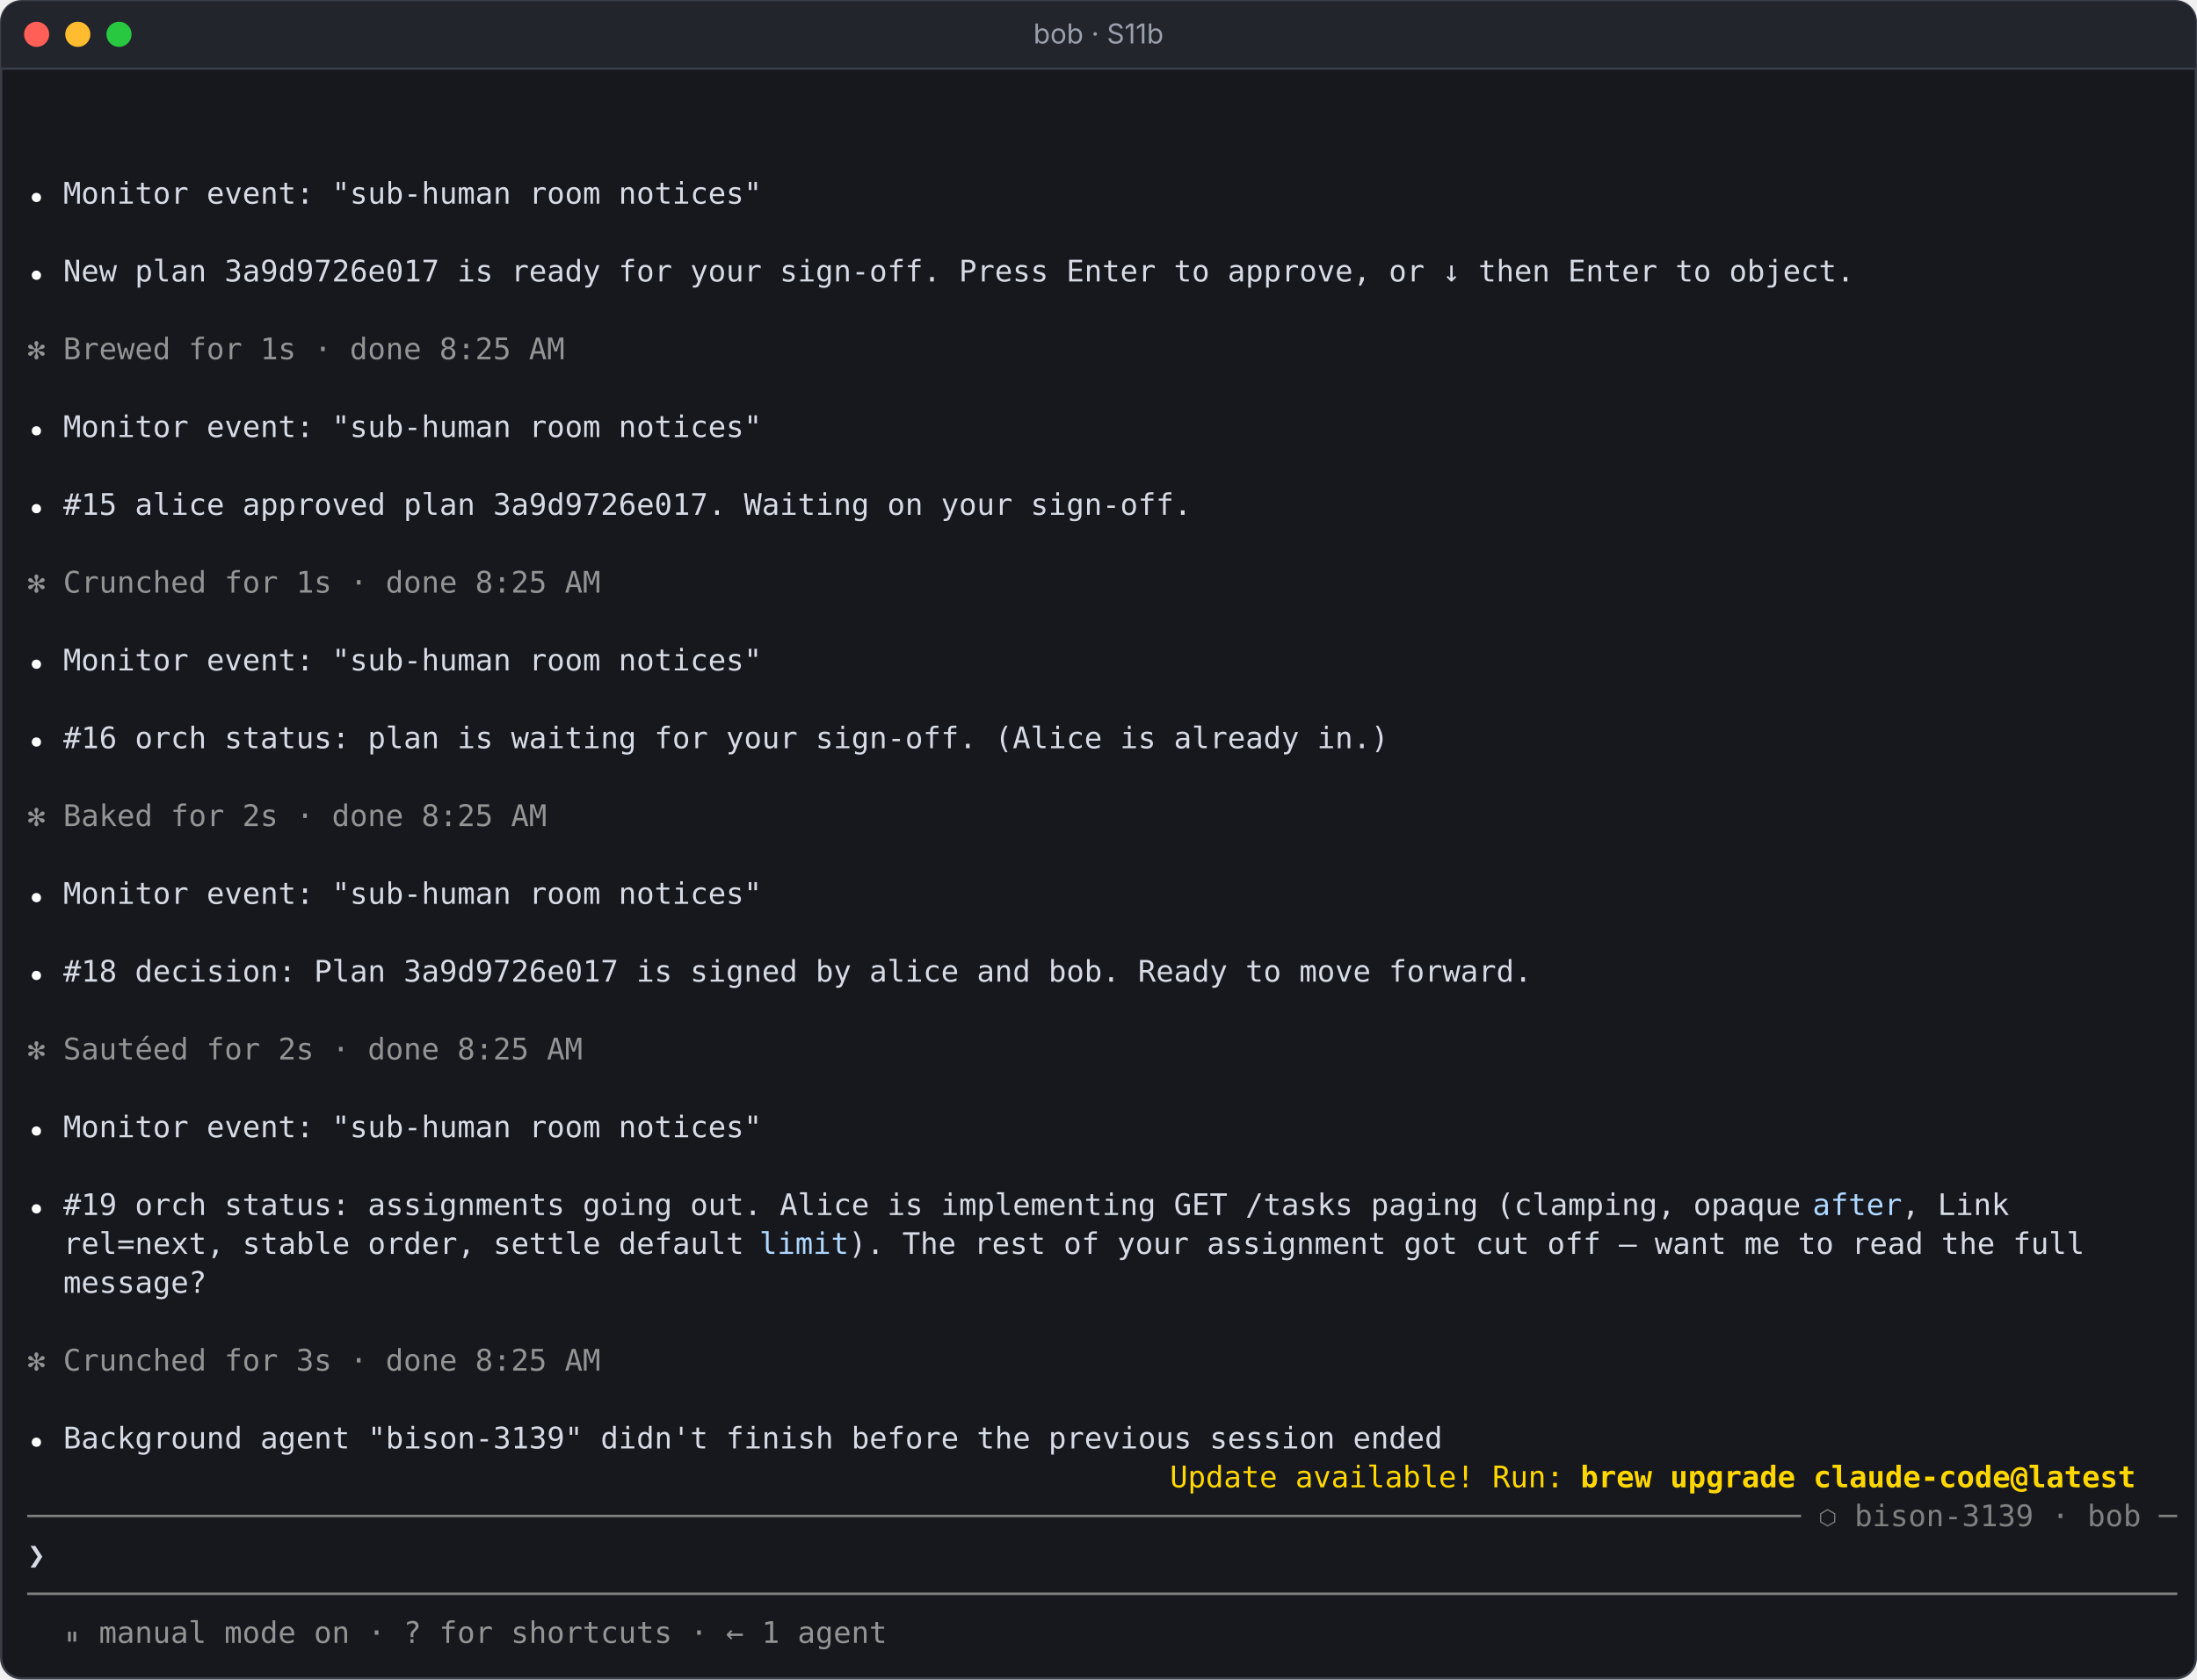
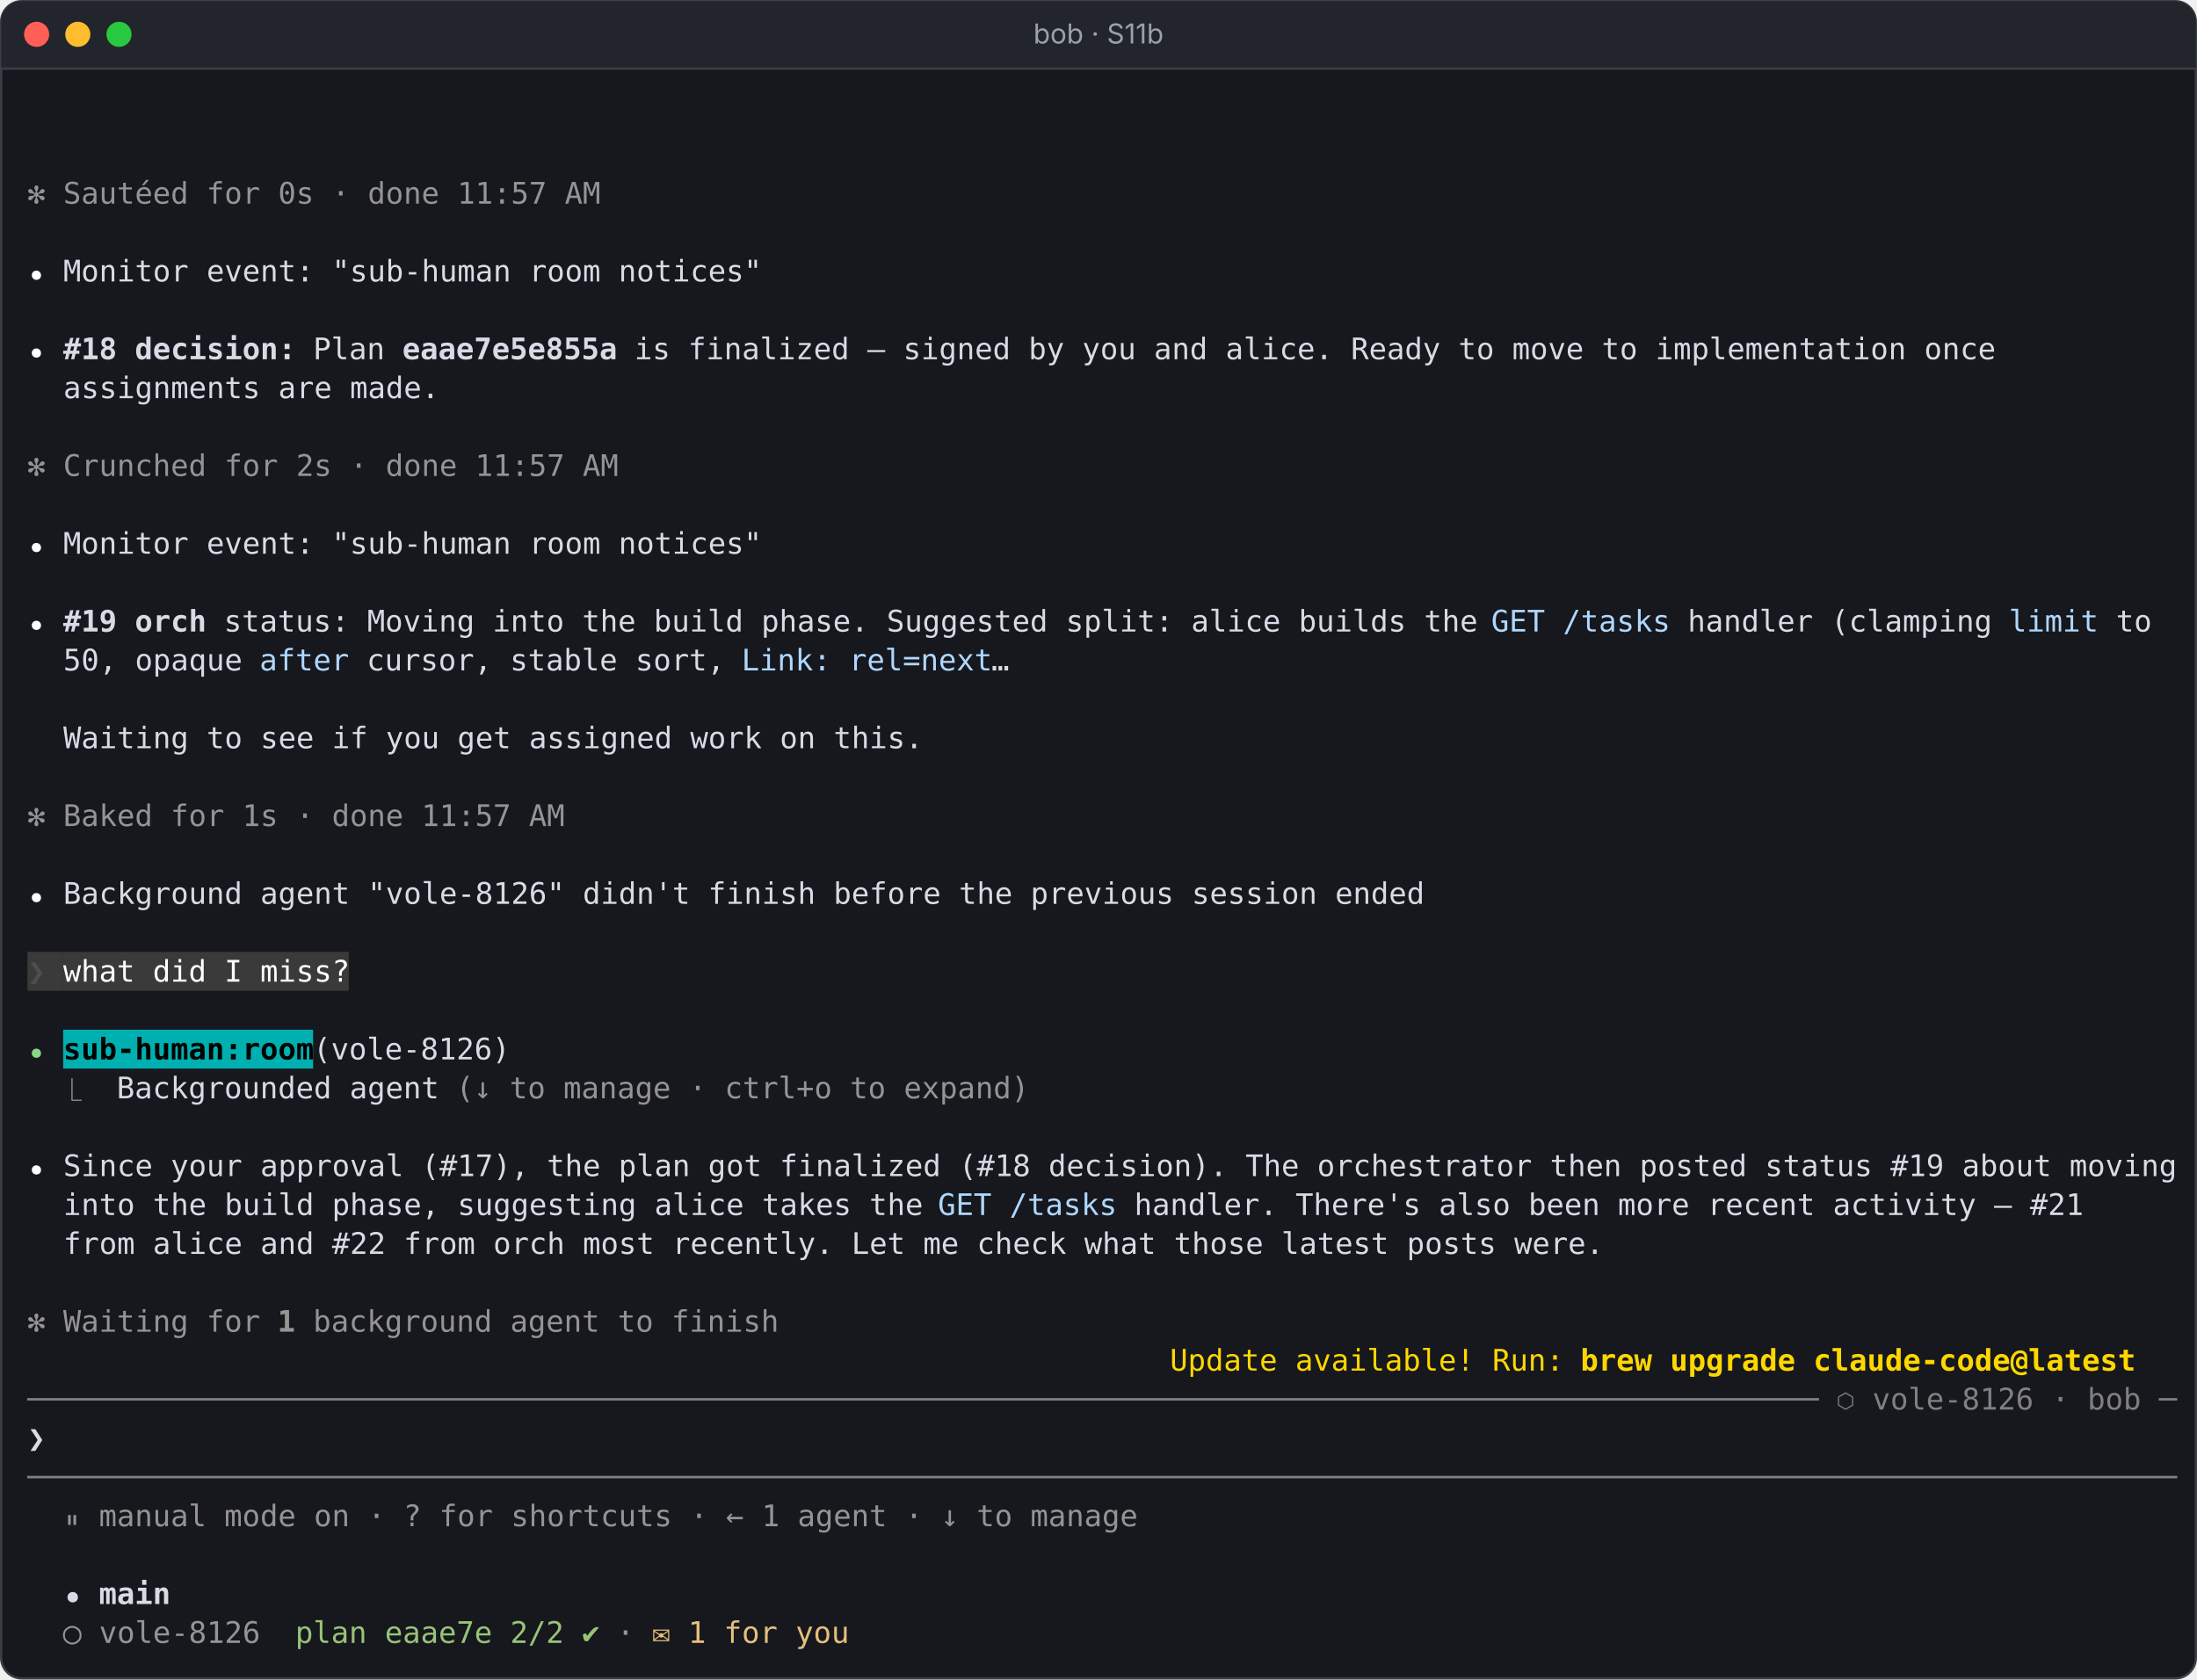
<svg xmlns="http://www.w3.org/2000/svg" viewBox="0 0 960 734" width="960" height="734" role="img" aria-label="bob · S11b" font-family="ui-monospace, 'SF Mono', SFMono-Regular, Menlo, Consolas, 'DejaVu Sans Mono', 'Liberation Mono', monospace" font-size="13">
  <rect x="0.5" y="0.5" width="959" height="733" rx="9" fill="#16181d" stroke="#3a3e48" />
  <path d="M0.5 30V9.5a9 9 0 0 1 9-9h941a9 9 0 0 1 9 9V30z" fill="#22252c" />
  <line x1="0.5" y1="30" x2="959.5" y2="30" stroke="#3a3e48" />
  <circle cx="16" cy="15" r="5.5" fill="#ff5f57" />
  <circle cx="34" cy="15" r="5.5" fill="#febc2e" />
  <circle cx="52" cy="15" r="5.5" fill="#28c840" />
  <text x="480" y="19" text-anchor="middle" fill="#9aa1ad" font-size="12" font-family="-apple-system, 'Segoe UI', system-ui, sans-serif">bob · S11b</text>
  <g fill="#d6dbe5">
-     <text x="12" y="89" fill="#ffffff" textLength="7.8" lengthAdjust="spacingAndGlyphs" xml:space="preserve">⏺</text>
-     <text x="19.8" y="89" textLength="312" lengthAdjust="spacing" xml:space="preserve"> Monitor event: "sub-human room notices"</text>
+     <rect x="12" y="416" width="15.6" height="17" fill="#3a3a3a" />
+     <rect x="27.6" y="416" width="124.8" height="17" fill="#3a3a3a" />
+     <rect x="27.6" y="450" width="109.2" height="17" fill="#00afaf" />
+     <text x="12" y="89" fill="#949494" textLength="7.8" lengthAdjust="spacingAndGlyphs" xml:space="preserve">✻</text>
+     <text x="27.6" y="89" fill="#949494" textLength="234" lengthAdjust="spacingAndGlyphs" xml:space="preserve">Sautéed for 0s · done 11:57 AM</text>
    <text x="12" y="123" fill="#ffffff" textLength="7.8" lengthAdjust="spacingAndGlyphs" xml:space="preserve">⏺</text>
-     <text x="19.8" y="123" textLength="787.8" lengthAdjust="spacingAndGlyphs" xml:space="preserve"> New plan 3a9d9726e017 is ready for your sign-off. Press Enter to approve, or ↓ then Enter to object.</text>
-     <text x="12" y="157" fill="#949494" textLength="7.8" lengthAdjust="spacingAndGlyphs" xml:space="preserve">✻</text>
-     <text x="27.6" y="157" fill="#949494" textLength="218.4" lengthAdjust="spacingAndGlyphs" xml:space="preserve">Brewed for 1s · done 8:25 AM</text>
-     <text x="12" y="191" fill="#ffffff" textLength="7.8" lengthAdjust="spacingAndGlyphs" xml:space="preserve">⏺</text>
-     <text x="19.8" y="191" textLength="312" lengthAdjust="spacing" xml:space="preserve"> Monitor event: "sub-human room notices"</text>
-     <text x="12" y="225" fill="#ffffff" textLength="7.8" lengthAdjust="spacingAndGlyphs" xml:space="preserve">⏺</text>
-     <text x="19.8" y="225" textLength="499.2" lengthAdjust="spacing" xml:space="preserve"> #15 alice approved plan 3a9d9726e017. Waiting on your sign-off.</text>
-     <text x="12" y="259" fill="#949494" textLength="7.8" lengthAdjust="spacingAndGlyphs" xml:space="preserve">✻</text>
-     <text x="27.6" y="259" fill="#949494" textLength="234" lengthAdjust="spacingAndGlyphs" xml:space="preserve">Crunched for 1s · done 8:25 AM</text>
-     <text x="12" y="293" fill="#ffffff" textLength="7.8" lengthAdjust="spacingAndGlyphs" xml:space="preserve">⏺</text>
-     <text x="19.8" y="293" textLength="312" lengthAdjust="spacing" xml:space="preserve"> Monitor event: "sub-human room notices"</text>
-     <text x="12" y="327" fill="#ffffff" textLength="7.8" lengthAdjust="spacingAndGlyphs" xml:space="preserve">⏺</text>
-     <text x="19.8" y="327" textLength="585" lengthAdjust="spacing" xml:space="preserve"> #16 orch status: plan is waiting for your sign-off. (Alice is already in.)</text>
+     <text x="19.8" y="123" textLength="312" lengthAdjust="spacing" xml:space="preserve"> Monitor event: "sub-human room notices"</text>
+     <text x="12" y="157" fill="#ffffff" textLength="7.8" lengthAdjust="spacingAndGlyphs" xml:space="preserve">⏺</text>
+     <text x="27.6" y="157" font-weight="bold" textLength="101.4" lengthAdjust="spacing" xml:space="preserve">#18 decision:</text>
+     <text x="129" y="157" textLength="46.8" lengthAdjust="spacing" xml:space="preserve"> Plan </text>
+     <text x="175.8" y="157" font-weight="bold" textLength="93.6" lengthAdjust="spacing" xml:space="preserve">eaae7e5e855a</text>
+     <text x="269.4" y="157" textLength="600.6" lengthAdjust="spacingAndGlyphs" xml:space="preserve"> is finalized — signed by you and alice. Ready to move to implementation once</text>
+     <text x="12" y="174" textLength="179.4" lengthAdjust="spacing" xml:space="preserve">  assignments are made.</text>
+     <text x="12" y="208" fill="#949494" textLength="7.8" lengthAdjust="spacingAndGlyphs" xml:space="preserve">✻</text>
+     <text x="27.6" y="208" fill="#949494" textLength="241.8" lengthAdjust="spacingAndGlyphs" xml:space="preserve">Crunched for 2s · done 11:57 AM</text>
+     <text x="12" y="242" fill="#ffffff" textLength="7.8" lengthAdjust="spacingAndGlyphs" xml:space="preserve">⏺</text>
+     <text x="19.8" y="242" textLength="312" lengthAdjust="spacing" xml:space="preserve"> Monitor event: "sub-human room notices"</text>
+     <text x="12" y="276" fill="#ffffff" textLength="7.8" lengthAdjust="spacingAndGlyphs" xml:space="preserve">⏺</text>
+     <text x="27.6" y="276" font-weight="bold" textLength="62.4" lengthAdjust="spacing" xml:space="preserve">#19 orch</text>
+     <text x="90" y="276" textLength="561.6" lengthAdjust="spacing" xml:space="preserve"> status: Moving into the build phase. Suggested split: alice builds the </text>
+     <text x="651.6" y="276" fill="#afd7ff" textLength="78" lengthAdjust="spacing" xml:space="preserve">GET /tasks</text>
+     <text x="729.6" y="276" textLength="148.2" lengthAdjust="spacing" xml:space="preserve"> handler (clamping </text>
+     <text x="877.8" y="276" fill="#afd7ff" textLength="39" lengthAdjust="spacing" xml:space="preserve">limit</text>
+     <text x="916.8" y="276" textLength="23.4" lengthAdjust="spacing" xml:space="preserve"> to</text>
+     <text x="12" y="293" textLength="101.4" lengthAdjust="spacing" xml:space="preserve">  50, opaque </text>
+     <text x="113.4" y="293" fill="#afd7ff" textLength="39" lengthAdjust="spacing" xml:space="preserve">after</text>
+     <text x="152.4" y="293" textLength="171.6" lengthAdjust="spacing" xml:space="preserve"> cursor, stable sort, </text>
+     <text x="324" y="293" fill="#afd7ff" textLength="109.2" lengthAdjust="spacing" xml:space="preserve">Link: rel=next</text>
+     <text x="433.2" y="293" textLength="7.8" lengthAdjust="spacingAndGlyphs" xml:space="preserve">…</text>
+     <text x="12" y="327" textLength="390" lengthAdjust="spacing" xml:space="preserve">  Waiting to see if you get assigned work on this.</text>
    <text x="12" y="361" fill="#949494" textLength="7.8" lengthAdjust="spacingAndGlyphs" xml:space="preserve">✻</text>
-     <text x="27.6" y="361" fill="#949494" textLength="210.6" lengthAdjust="spacingAndGlyphs" xml:space="preserve">Baked for 2s · done 8:25 AM</text>
+     <text x="27.6" y="361" fill="#949494" textLength="218.4" lengthAdjust="spacingAndGlyphs" xml:space="preserve">Baked for 1s · done 11:57 AM</text>
    <text x="12" y="395" fill="#ffffff" textLength="7.8" lengthAdjust="spacingAndGlyphs" xml:space="preserve">⏺</text>
-     <text x="19.8" y="395" textLength="312" lengthAdjust="spacing" xml:space="preserve"> Monitor event: "sub-human room notices"</text>
-     <text x="12" y="429" fill="#ffffff" textLength="7.8" lengthAdjust="spacingAndGlyphs" xml:space="preserve">⏺</text>
-     <text x="19.8" y="429" textLength="647.4" lengthAdjust="spacing" xml:space="preserve"> #18 decision: Plan 3a9d9726e017 is signed by alice and bob. Ready to move forward.</text>
-     <text x="12" y="463" fill="#949494" textLength="7.8" lengthAdjust="spacingAndGlyphs" xml:space="preserve">✻</text>
-     <text x="27.6" y="463" fill="#949494" textLength="226.2" lengthAdjust="spacingAndGlyphs" xml:space="preserve">Sautéed for 2s · done 8:25 AM</text>
-     <text x="12" y="497" fill="#ffffff" textLength="7.8" lengthAdjust="spacingAndGlyphs" xml:space="preserve">⏺</text>
-     <text x="19.8" y="497" textLength="312" lengthAdjust="spacing" xml:space="preserve"> Monitor event: "sub-human room notices"</text>
-     <text x="12" y="531" fill="#ffffff" textLength="7.8" lengthAdjust="spacingAndGlyphs" xml:space="preserve">⏺</text>
-     <text x="19.8" y="531" textLength="772.2" lengthAdjust="spacing" xml:space="preserve"> #19 orch status: assignments going out. Alice is implementing GET /tasks paging (clamping, opaque </text>
-     <text x="792" y="531" fill="#afd7ff" textLength="39" lengthAdjust="spacing" xml:space="preserve">after</text>
-     <text x="831" y="531" textLength="46.8" lengthAdjust="spacing" xml:space="preserve">, Link</text>
-     <text x="12" y="548" textLength="319.8" lengthAdjust="spacing" xml:space="preserve">  rel=next, stable order, settle default </text>
-     <text x="331.8" y="548" fill="#afd7ff" textLength="39" lengthAdjust="spacing" xml:space="preserve">limit</text>
-     <text x="370.8" y="548" textLength="538.2" lengthAdjust="spacingAndGlyphs" xml:space="preserve">). The rest of your assignment got cut off — want me to read the full</text>
-     <text x="12" y="565" textLength="78" lengthAdjust="spacing" xml:space="preserve">  message?</text>
-     <text x="12" y="599" fill="#949494" textLength="7.8" lengthAdjust="spacingAndGlyphs" xml:space="preserve">✻</text>
-     <text x="27.6" y="599" fill="#949494" textLength="234" lengthAdjust="spacingAndGlyphs" xml:space="preserve">Crunched for 3s · done 8:25 AM</text>
-     <text x="12" y="633" fill="#ffffff" textLength="7.8" lengthAdjust="spacingAndGlyphs" xml:space="preserve">⏺</text>
-     <text x="19.8" y="633" textLength="608.4" lengthAdjust="spacing" xml:space="preserve"> Background agent "bison-3139" didn't finish before the previous session ended</text>
-     <text x="511.2" y="650" fill="#ffd700" textLength="179.4" lengthAdjust="spacing" xml:space="preserve">Update available! Run: </text>
-     <text x="690.6" y="650" fill="#ffd700" font-weight="bold" textLength="241.8" lengthAdjust="spacing" xml:space="preserve">brew upgrade claude-code@latest</text>
-     <text x="12" y="667" fill="#808080" textLength="936" lengthAdjust="spacingAndGlyphs" xml:space="preserve">─────────────────────────────────────────────────────────────────────────────────────────────────── ⬡ bison-3139 · bob ─</text>
-     <text x="12" y="684" textLength="15.6" lengthAdjust="spacingAndGlyphs" xml:space="preserve">❯ </text>
-     <text x="12" y="701" fill="#808080" textLength="936" lengthAdjust="spacingAndGlyphs" xml:space="preserve">────────────────────────────────────────────────────────────────────────────────────────────────────────────────────────</text>
-     <text x="27.6" y="718" fill="#949494" textLength="358.8" lengthAdjust="spacingAndGlyphs" xml:space="preserve">⏸ manual mode on · ? for shortcuts · ← 1 agent</text>
+     <text x="19.8" y="395" textLength="600.6" lengthAdjust="spacing" xml:space="preserve"> Background agent "vole-8126" didn't finish before the previous session ended</text>
+     <text x="12" y="429" fill="#4e4e4e" textLength="15.6" lengthAdjust="spacingAndGlyphs" xml:space="preserve">❯ </text>
+     <text x="27.6" y="429" fill="#ffffff" textLength="124.8" lengthAdjust="spacing" xml:space="preserve">what did I miss?</text>
+     <text x="12" y="463" fill="#87d787" textLength="7.8" lengthAdjust="spacingAndGlyphs" xml:space="preserve">⏺</text>
+     <text x="27.6" y="463" fill="#000000" font-weight="bold" textLength="109.2" lengthAdjust="spacing" xml:space="preserve">sub-human:room</text>
+     <text x="136.8" y="463" textLength="85.8" lengthAdjust="spacing" xml:space="preserve">(vole-8126)</text>
+     <text x="12" y="480" fill="#949494" textLength="39" lengthAdjust="spacingAndGlyphs" xml:space="preserve">  ⎿  </text>
+     <text x="51" y="480" textLength="140.4" lengthAdjust="spacing" xml:space="preserve">Backgrounded agent</text>
+     <text x="191.4" y="480" fill="#949494" textLength="257.4" lengthAdjust="spacingAndGlyphs" xml:space="preserve"> (↓ to manage · ctrl+o to expand)</text>
+     <text x="12" y="514" fill="#ffffff" textLength="7.8" lengthAdjust="spacingAndGlyphs" xml:space="preserve">⏺</text>
+     <text x="19.8" y="514" textLength="928.2" lengthAdjust="spacing" xml:space="preserve"> Since your approval (#17), the plan got finalized (#18 decision). The orchestrator then posted status #19 about moving</text>
+     <text x="12" y="531" textLength="397.8" lengthAdjust="spacing" xml:space="preserve">  into the build phase, suggesting alice takes the </text>
+     <text x="409.8" y="531" fill="#afd7ff" textLength="78" lengthAdjust="spacing" xml:space="preserve">GET /tasks</text>
+     <text x="487.8" y="531" textLength="421.2" lengthAdjust="spacingAndGlyphs" xml:space="preserve"> handler. There's also been more recent activity — #21</text>
+     <text x="12" y="548" textLength="686.4" lengthAdjust="spacing" xml:space="preserve">  from alice and #22 from orch most recently. Let me check what those latest posts were.</text>
+     <text x="12" y="582" fill="#949494" textLength="7.8" lengthAdjust="spacingAndGlyphs" xml:space="preserve">✻</text>
+     <text x="27.6" y="582" fill="#949494" textLength="93.6" lengthAdjust="spacing" xml:space="preserve">Waiting for </text>
+     <text x="121.2" y="582" fill="#949494" font-weight="bold" xml:space="preserve">1</text>
+     <text x="129" y="582" fill="#949494" textLength="210.6" lengthAdjust="spacing" xml:space="preserve"> background agent to finish</text>
+     <text x="511.2" y="599" fill="#ffd700" textLength="179.4" lengthAdjust="spacing" xml:space="preserve">Update available! Run: </text>
+     <text x="690.6" y="599" fill="#ffd700" font-weight="bold" textLength="241.8" lengthAdjust="spacing" xml:space="preserve">brew upgrade claude-code@latest</text>
+     <text x="12" y="616" fill="#808080" textLength="936" lengthAdjust="spacingAndGlyphs" xml:space="preserve">──────────────────────────────────────────────────────────────────────────────────────────────────── ⬡ vole-8126 · bob ─</text>
+     <text x="12" y="633" textLength="15.6" lengthAdjust="spacingAndGlyphs" xml:space="preserve">❯ </text>
+     <text x="12" y="650" fill="#808080" textLength="936" lengthAdjust="spacingAndGlyphs" xml:space="preserve">────────────────────────────────────────────────────────────────────────────────────────────────────────────────────────</text>
+     <text x="27.6" y="667" fill="#949494" textLength="468" lengthAdjust="spacingAndGlyphs" xml:space="preserve">⏸ manual mode on · ? for shortcuts · ← 1 agent · ↓ to manage</text>
+     <text x="12" y="701" font-weight="bold" textLength="62.4" lengthAdjust="spacingAndGlyphs" xml:space="preserve">  ⏺ main</text>
+     <text x="12" y="718" fill="#949494" textLength="117" lengthAdjust="spacingAndGlyphs" xml:space="preserve">  ◯ vole-8126  </text>
+     <text x="129" y="718" fill="#98c379" textLength="132.6" lengthAdjust="spacingAndGlyphs" xml:space="preserve">plan eaae7e 2/2 ✔</text>
+     <text x="261.6" y="718" fill="#949494" textLength="23.4" lengthAdjust="spacingAndGlyphs" xml:space="preserve"> · </text>
+     <text x="285" y="718" fill="#e5c07b" textLength="85.8" lengthAdjust="spacingAndGlyphs" xml:space="preserve">✉ 1 for you</text>
  </g>
</svg>
